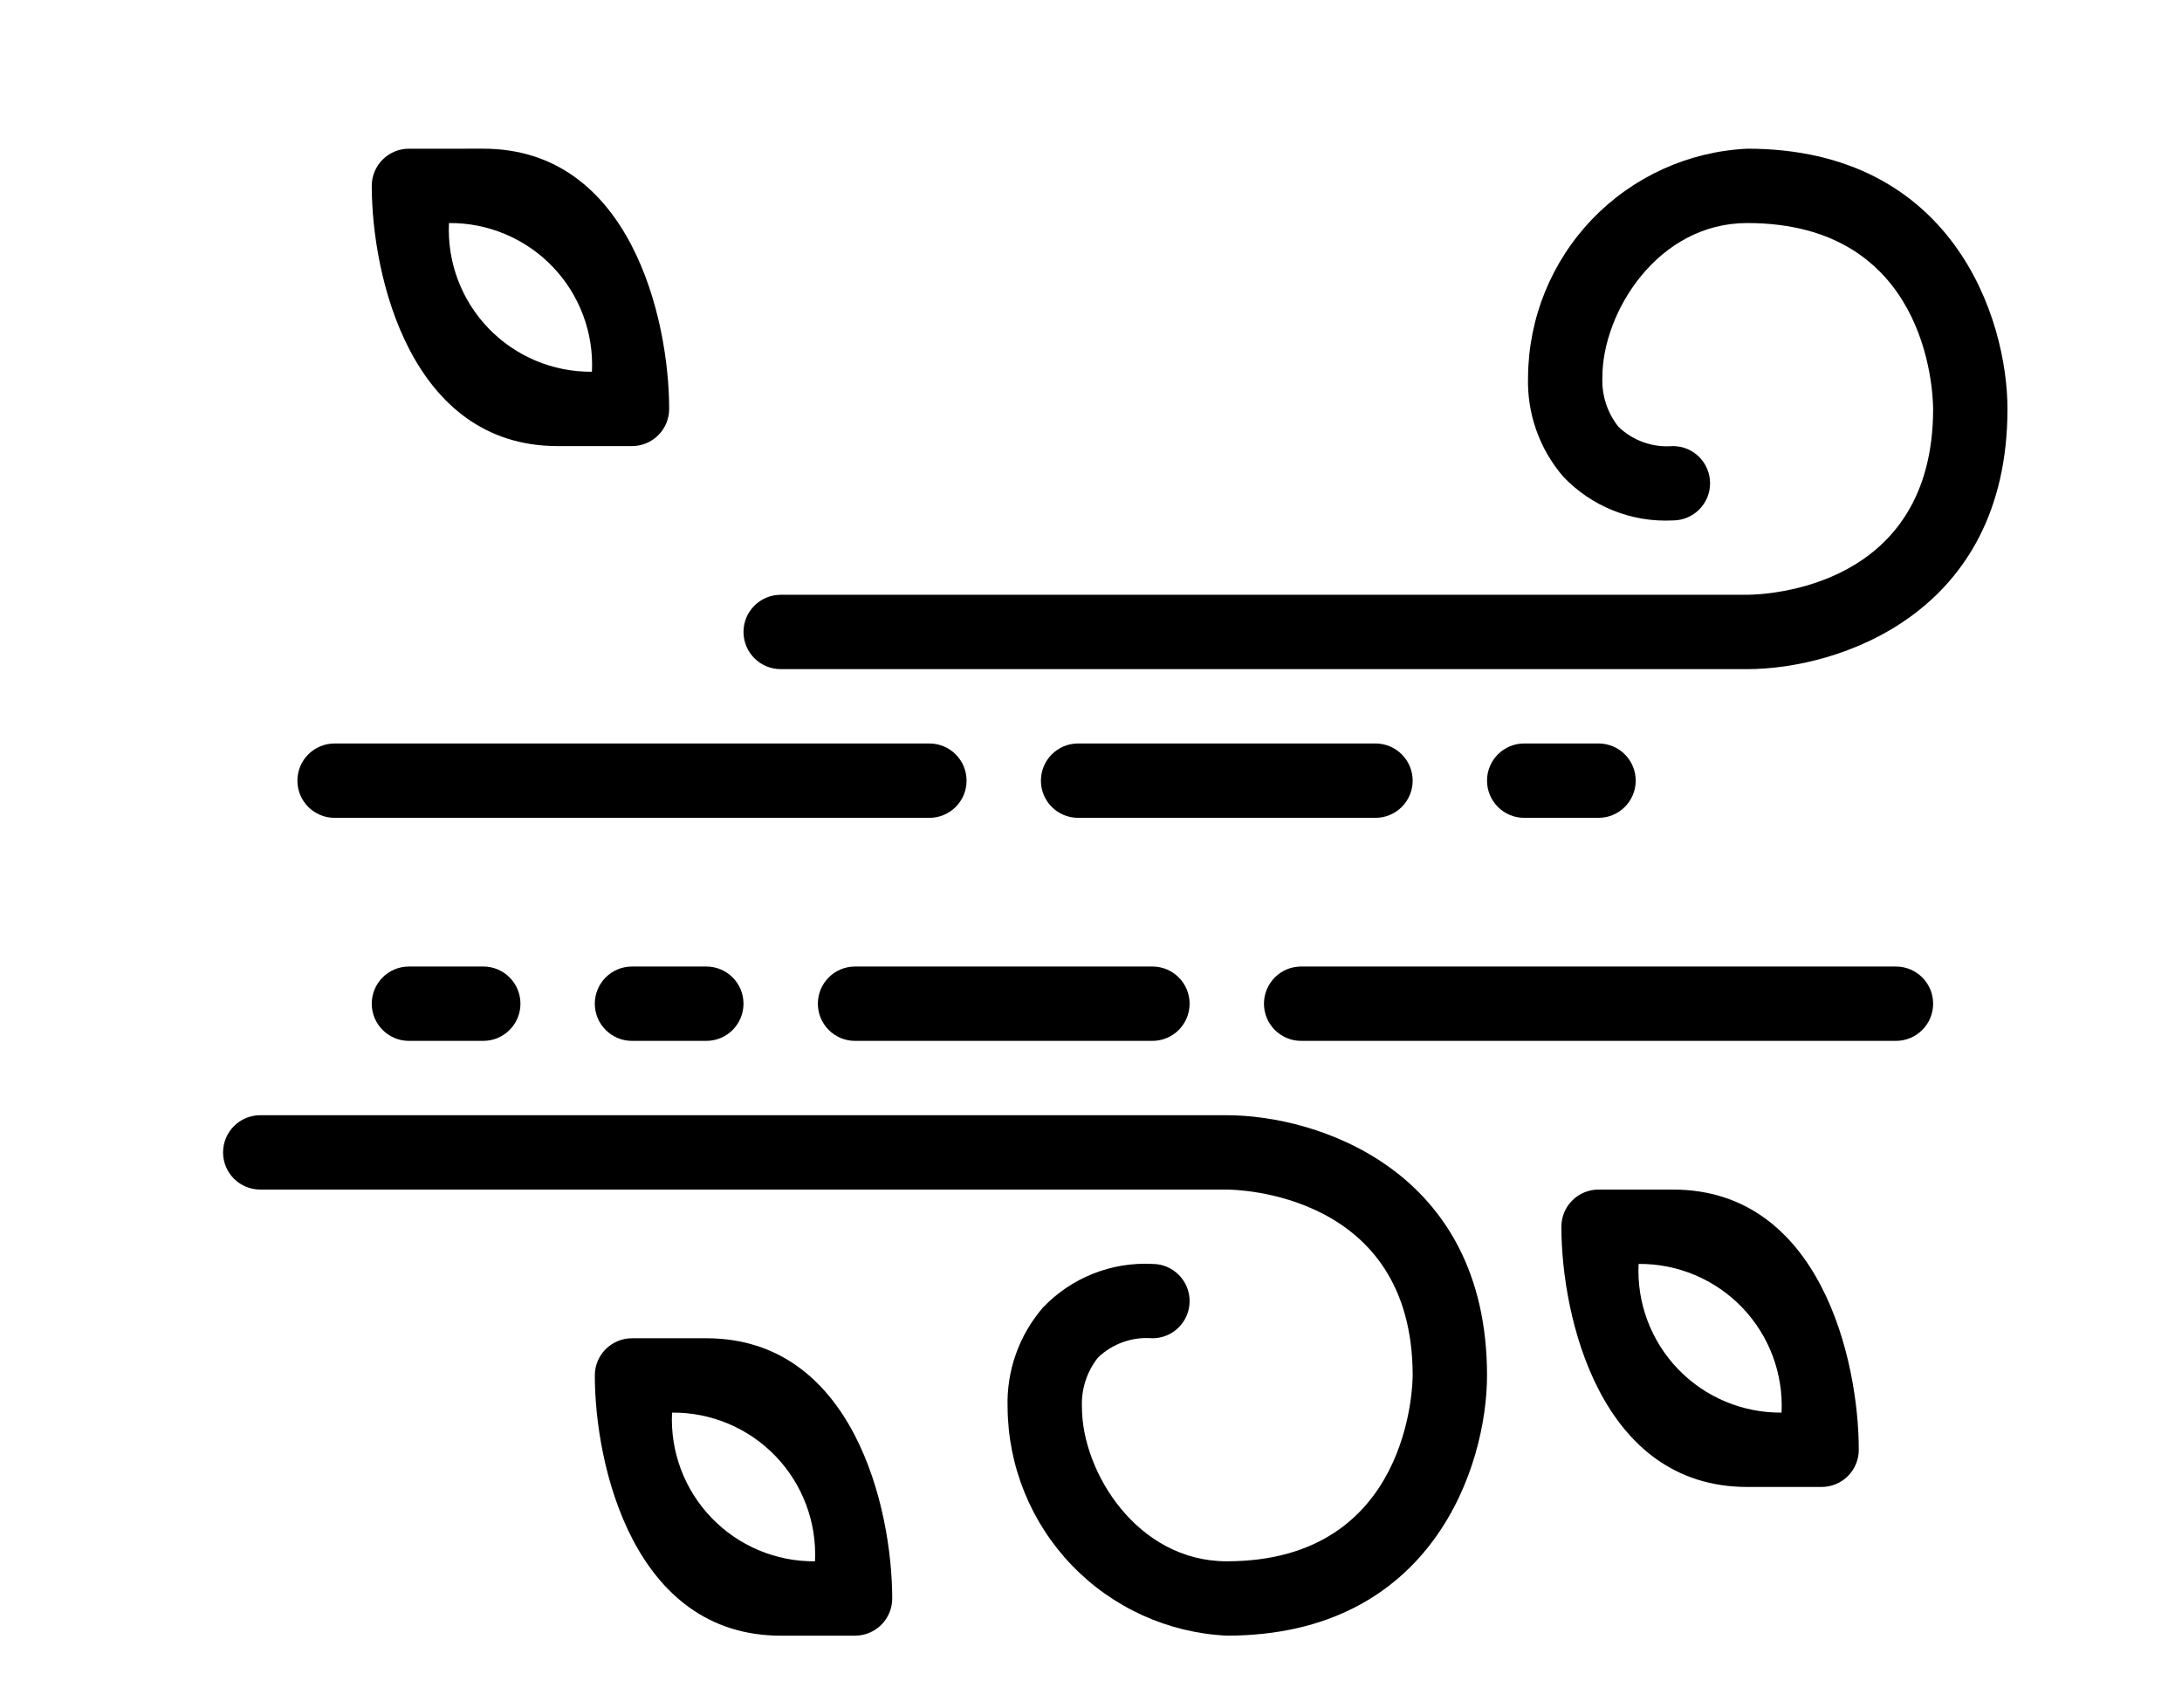
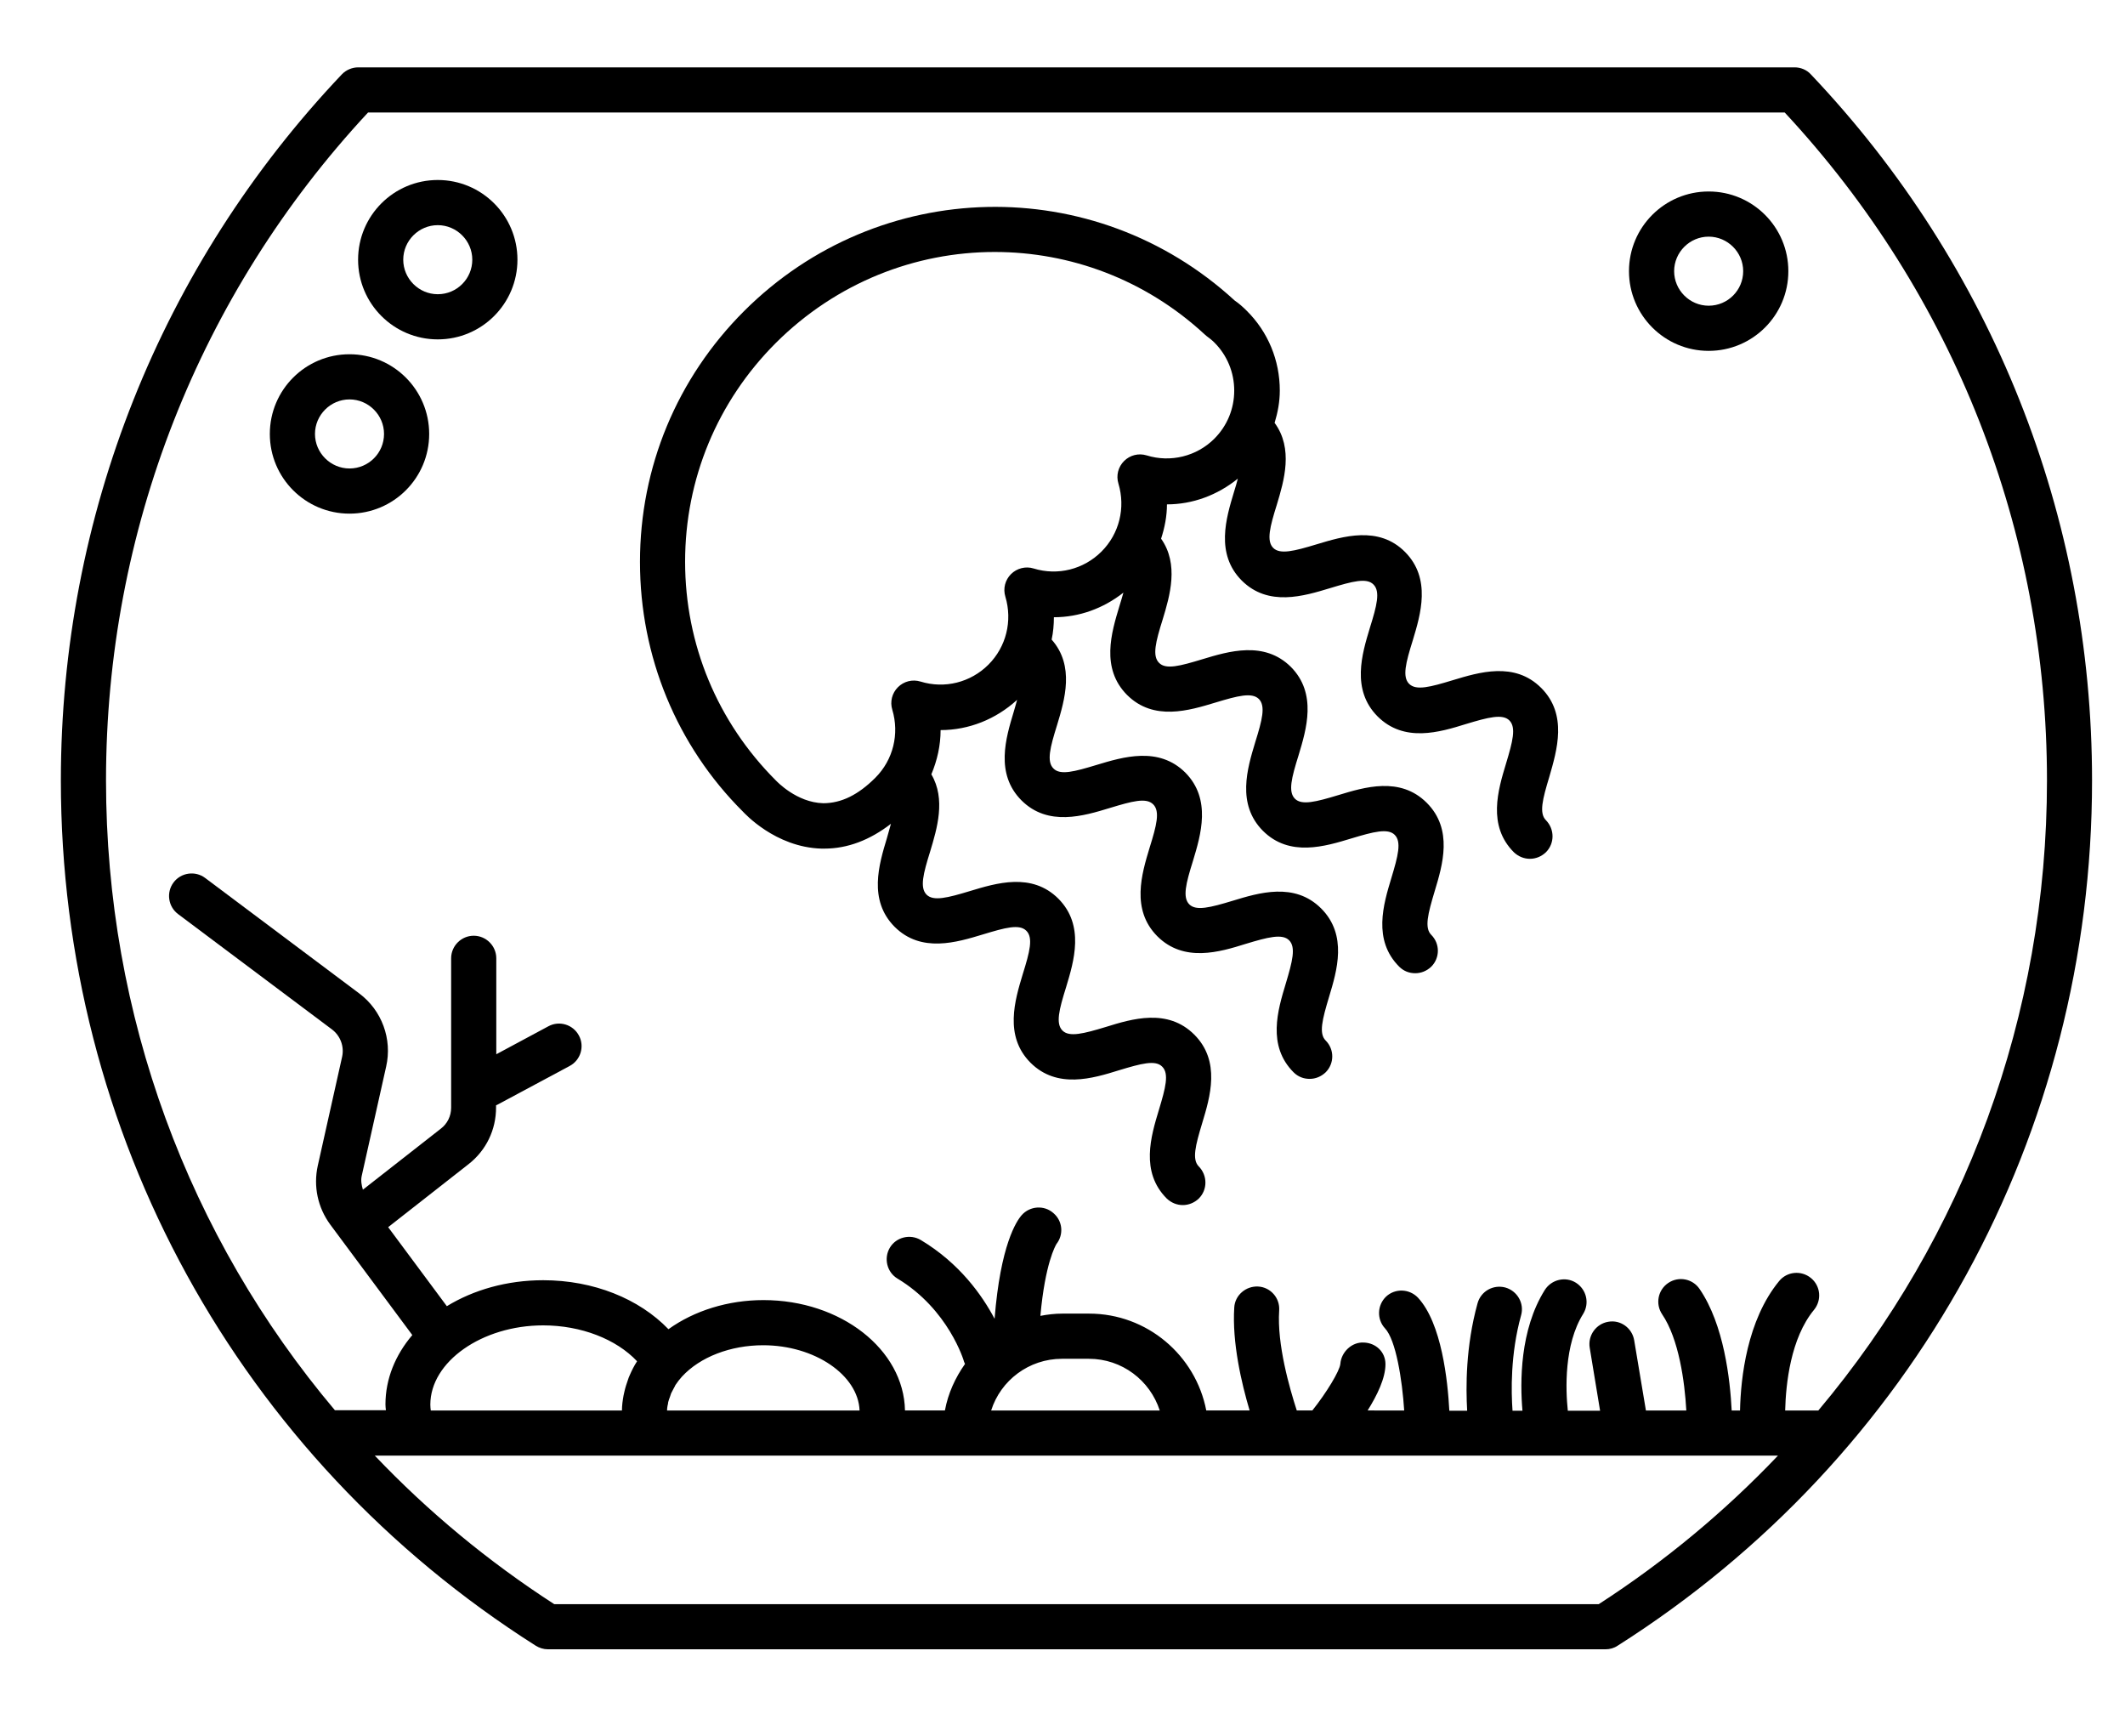
- <svg xmlns="http://www.w3.org/2000/svg" version="1.1" preserveAspectRatio="none" width="684.769" height="536">
-   <rect id="backgroundrect" x="0" y="0" fill="none" stroke="none" />
-   <g class="currentLayer" style="">
-     <path d="m245 210h303.33c28.242 0 81.668-17.066 81.668-81.668 0-28.25-17.066-81.668-81.668-81.668v0.004c-18.453 0.879-35.867 8.797-48.664 22.121-12.793 13.328-19.996 31.051-20.125 49.523-0.371 11.461 3.586 22.641 11.082 31.316 8.914 9.359 21.469 14.367 34.375 13.703 6.441 0 11.668-5.223 11.668-11.664 0-6.445-5.227-11.668-11.668-11.668-6.297 0.523-12.516-1.676-17.078-6.043-3.523-4.43-5.316-9.992-5.047-15.645 0-20.172 17.293-48.312 45.457-48.312 56.281 0 58.289 52.402 58.332 58.332 0 56.277-52.398 58.289-58.332 58.332l-303.33 0.004c-6.441 0-11.668 5.223-11.668 11.664 0 6.445 5.227 11.668 11.668 11.668z" id="svg_1" />
-     <path d="m385 350h-303.33c-6.445 0-11.668 5.223-11.668 11.668 0 6.441 5.223 11.664 11.668 11.664h303.33c2.383 0 58.332 0.66 58.332 58.332 0 2.383-0.66 58.332-58.332 58.332-28.164 0-45.457-28.141-45.457-48.312v0.004c-0.27-5.652 1.523-11.215 5.047-15.645 4.562-4.367 10.781-6.566 17.078-6.043 6.441 0 11.664-5.223 11.664-11.668 0-6.441-5.223-11.664-11.664-11.664-12.91-0.664-25.465 4.344-34.375 13.703-7.496 8.676-11.453 19.855-11.086 31.316 0.129 18.473 7.332 36.195 20.129 49.523 12.797 13.324 30.211 21.242 48.664 22.121 64.602 0 81.668-53.418 81.668-81.668 0-64.598-53.426-81.664-81.668-81.664z" id="svg_2" />
-     <path d="m105 256.67h186.67c6.441 0 11.664-5.227 11.664-11.668s-5.223-11.668-11.664-11.668h-186.67c-6.441 0-11.668 5.227-11.668 11.668s5.227 11.668 11.668 11.668z" id="svg_3" />
-     <path d="m595 303.33h-186.67c-6.441 0-11.664 5.227-11.664 11.668s5.223 11.668 11.664 11.668h186.67c6.441 0 11.668-5.227 11.668-11.668s-5.227-11.668-11.668-11.668z" id="svg_4" />
-     <path d="m443.33 245c0.004-3.094-1.227-6.062-3.414-8.25s-5.156-3.418-8.25-3.418h-93.336c-6.441 0-11.664 5.227-11.664 11.668s5.223 11.668 11.664 11.668h93.336c3.094 0 6.062-1.23 8.25-3.418s3.418-5.156 3.414-8.25z" id="svg_5" />
-     <path d="m268.33 303.33c-6.441 0-11.664 5.227-11.664 11.668s5.223 11.668 11.664 11.668h93.336c6.441 0 11.664-5.227 11.664-11.668s-5.223-11.668-11.664-11.668z" id="svg_6" />
-     <path d="m478.33 233.33c-6.441 0-11.664 5.227-11.664 11.668s5.223 11.668 11.664 11.668h23.336c6.441 0 11.664-5.227 11.664-11.668s-5.223-11.668-11.664-11.668z" id="svg_7" />
-     <path d="m198.33 303.33c-6.441 0-11.664 5.227-11.664 11.668s5.223 11.668 11.664 11.668h23.336c6.441 0 11.664-5.227 11.664-11.668s-5.223-11.668-11.664-11.668z" id="svg_8" />
-     <path d="m128.33 303.33c-6.441 0-11.664 5.227-11.664 11.668s5.223 11.668 11.664 11.668h23.336c6.441 0 11.664-5.227 11.664-11.668s-5.223-11.668-11.664-11.668z" id="svg_9" />
-     <path d="m175 140h23.332c3.098 0 6.062-1.227 8.25-3.418 2.191-2.188 3.418-5.152 3.418-8.25 0-28.25-12.191-81.668-58.332-81.668l-23.336 0.004c-3.094-0.004-6.062 1.227-8.25 3.414s-3.418 5.156-3.414 8.25c0 28.25 12.188 81.668 58.332 81.668zm10.766-23.332c-12.25 0.109-24-4.832-32.492-13.664-8.488-8.832-12.965-20.77-12.375-33.004 12.25-0.109 24.004 4.832 32.492 13.664 8.492 8.828 12.969 20.766 12.375 33.004z" id="svg_10" />
-     <path d="m221.67 420h-23.336c-3.094 0-6.062 1.227-8.25 3.418-2.188 2.188-3.418 5.152-3.414 8.25 0 28.25 12.191 81.668 58.332 81.668h23.332v-0.004c3.098 0.004 6.062-1.227 8.25-3.414 2.191-2.188 3.418-5.156 3.418-8.25 0-28.25-12.191-81.668-58.332-81.668zm-10.766 23.332h-0.004c12.25-0.109 24.004 4.832 32.492 13.664 8.492 8.832 12.969 20.77 12.375 33.004-12.25 0.109-24-4.832-32.492-13.664-8.488-8.828-12.965-20.766-12.375-33.004z" id="svg_11" />
-     <path d="m525 373.33h-23.332c-3.098 0-6.062 1.23-8.25 3.418-2.191 2.188-3.418 5.156-3.418 8.25 0 28.25 12.191 81.668 58.332 81.668h23.336c3.094 0 6.062-1.23 8.25-3.418s3.418-5.156 3.414-8.25c0-28.25-12.188-81.668-58.332-81.668zm-10.766 23.332v0.004c12.25-0.109 24 4.832 32.492 13.66 8.488 8.832 12.965 20.77 12.375 33.004-12.25 0.109-24.004-4.832-32.492-13.66-8.492-8.832-12.969-20.77-12.375-33.004z" id="svg_12" />
+ <svg xmlns="http://www.w3.org/2000/svg" version="1.1" viewBox="82.899 67.066 527.264 430.534">
+   <g>
+     <path d="m528.19 83.777h-356.38c-1.512 0-3.023 0.617-4.09 1.734-44.965 47.434-69.719 109.65-69.719 175.17 0 87.586 44.016 167.83 117.82 214.65 0.895 0.559 1.961 0.895 3.023 0.895h262.41c1.062 0 2.129-0.281 3.023-0.895 73.699-46.762 117.71-127.01 117.71-214.65 0-65.52-24.754-127.73-69.777-175.17-1.008-1.121-2.519-1.734-4.031-1.734zm-48.605 381.25h-259.17c-16.465-10.641-31.359-23.016-44.52-36.848h348.16c-13.164 13.832-28.004 26.207-44.465 36.848zm-230.89-50.121c0.113-0.449 0.281-0.895 0.449-1.344 0.113-0.281 0.168-0.559 0.281-0.84 0.223-0.449 0.504-0.953 0.727-1.398 0.168-0.223 0.223-0.504 0.391-0.727 0.449-0.672 0.953-1.344 1.566-2.016 4.481-4.871 12.039-7.785 20.16-7.785 12.77 0 23.574 7.391 23.91 16.184h-47.77c0-0.391 0.055-0.785 0.113-1.121 0.117-0.336 0.117-0.617 0.172-0.953zm-9.574-6.606c-0.168 0.336-0.281 0.672-0.391 1.008-0.336 0.953-0.672 1.961-0.895 2.969-0.055 0.336-0.168 0.672-0.223 1.008-0.223 1.23-0.391 2.465-0.391 3.695h-47.434c-0.055-0.449-0.113-0.895-0.113-1.457 0-10.641 12.824-19.656 28-19.656 9.406 0 18.145 3.414 23.297 8.902-0.734 1.121-1.348 2.356-1.852 3.531zm107.29-4.144h6.664c8.23 0 15.176 5.375 17.586 12.824h-41.832c2.352-7.449 9.352-12.824 17.582-12.824zm187.66 12.824h-8.23c0.168-6.609 1.344-17.922 7.168-24.977 1.961-2.406 1.625-5.938-0.785-7.894-2.406-1.961-5.938-1.625-7.894 0.785-7.953 9.688-9.52 24.023-9.688 32.09h-2.07c-0.391-7.672-1.902-21.281-7.953-30.129-1.734-2.574-5.207-3.246-7.785-1.512-2.574 1.734-3.246 5.207-1.512 7.785 4.144 6.106 5.602 16.742 5.992 23.855h-10.023l-2.91-17.414c-0.504-3.023-3.359-5.152-6.441-4.594-3.023 0.504-5.098 3.414-4.594 6.441l2.574 15.625h-8.008c-0.559-5.266-0.953-16.406 3.809-24.023 1.625-2.633 0.84-6.047-1.793-7.727-2.574-1.625-6.047-0.84-7.727 1.793-6.215 9.91-6.16 22.902-5.543 29.961h-2.465c-0.336-4.703-0.559-14 2.129-23.688 0.84-2.969-0.953-6.047-3.922-6.887-2.969-0.785-6.047 0.895-6.887 3.922-2.969 10.754-2.91 20.887-2.574 26.656h-4.426c-0.391-7.449-1.902-21.727-7.785-28.055-2.129-2.238-5.656-2.352-7.894-0.281-2.238 2.129-2.352 5.656-0.281 7.894 2.688 2.856 4.258 12.656 4.762 20.383l-9.074-0.012c2.352-3.754 4.426-8.008 4.426-11.48 0-3.023-2.352-5.266-5.375-5.375-2.969-0.168-5.602 2.352-5.824 5.32-0.168 1.734-3.414 7.113-6.945 11.535h-3.863c-1.793-5.543-4.93-16.406-4.367-24.809 0.223-3.078-2.129-5.769-5.207-5.938-3.023-0.168-5.769 2.129-5.938 5.207-0.559 8.68 1.793 18.762 3.809 25.535h-10.754c-2.633-13.664-14.672-24.023-29.062-24.023h-6.664c-1.848 0-3.695 0.223-5.434 0.559 1.176-13.047 3.754-17.414 3.977-17.809 1.848-2.352 1.566-5.711-0.727-7.672-2.297-2.07-5.879-1.793-7.894 0.504-1.289 1.457-5.266 7.391-6.719 25.703-3.078-5.824-8.68-13.777-18.312-19.543-2.633-1.566-6.106-0.727-7.672 1.902-1.566 2.633-0.727 6.106 1.902 7.672 12.656 7.617 16.465 20.383 16.52 20.664 0.055 0.168 0.168 0.336 0.223 0.504-2.406 3.414-4.199 7.281-4.984 11.535l-9.91 0.008c-0.281-15.121-15.902-27.383-35.113-27.383-8.793 0-17.191 2.633-23.574 7.223-7.281-7.559-18.594-12.152-31.078-12.152-9.016 0-17.305 2.406-23.91 6.441l-14.559-19.602 19.938-15.625c4.367-3.414 6.832-8.512 6.832-14.055v-0.559c0.113-0.055 0.168-0.055 0.281-0.113l17.977-9.633c2.742-1.457 3.754-4.871 2.297-7.559-1.457-2.742-4.871-3.754-7.559-2.297l-12.938 6.945v-23.801c0-3.078-2.519-5.602-5.602-5.602-3.078 0-5.602 2.519-5.602 5.602v37.07c0 2.07-0.953 3.977-2.574 5.207l-19.32 15.121c-0.336-1.121-0.559-2.297-0.281-3.473l6.047-27.047c1.566-6.832-1.062-14-6.719-18.199l-38.191-28.617c-2.465-1.848-5.992-1.344-7.84 1.121-1.848 2.465-1.344 5.992 1.121 7.84l38.191 28.617c2.07 1.566 3.078 4.199 2.519 6.777l-6.047 27.047c-1.121 5.098 0 10.359 3.078 14.559l20.383 27.441c-4.199 4.93-6.664 10.863-6.664 17.191 0 0.504 0.055 0.953 0.113 1.457h-12.656c-36.297-43.012-56.793-97.891-56.793-156.24 0-61.824 23.07-120.62 65.016-165.7h351.51c42 45.137 65.074 103.88 65.074 165.7 0 58.352-20.496 113.23-56.73 156.3z" />
+     <path d="m169.62 154.95c-10.922 0-19.77 8.848-19.77 19.77s8.848 19.77 19.77 19.77 19.77-8.848 19.77-19.77c-0.004-10.922-8.852-19.77-19.77-19.77zm0 28.336c-4.703 0-8.566-3.863-8.566-8.566s3.863-8.566 8.566-8.566 8.566 3.863 8.566 8.566-3.809 8.566-8.566 8.566z" />
+     <path d="m191.52 111.72c-10.922 0-19.77 8.848-19.77 19.77s8.848 19.77 19.77 19.77 19.77-8.848 19.77-19.77-8.848-19.77-19.77-19.77zm0 28.336c-4.703 0-8.566-3.863-8.566-8.566s3.863-8.566 8.566-8.566 8.566 3.863 8.566 8.566c0.004 4.703-3.805 8.566-8.566 8.566z" />
+     <path d="m506.86 114.57c-10.922 0-19.77 8.848-19.77 19.77s8.848 19.77 19.77 19.77 19.77-8.848 19.77-19.77c0-10.918-8.848-19.77-19.77-19.77zm0 28.336c-4.703 0-8.566-3.863-8.566-8.566s3.863-8.566 8.566-8.566 8.566 3.863 8.566 8.566c0.004 4.703-3.805 8.566-8.566 8.566z" />
+     <path d="m465.3 237.72c-6.609-6.609-15.457-3.863-21.953-1.902-5.543 1.68-9.07 2.633-10.809 0.895-1.734-1.734-0.84-5.207 0.895-10.754 1.961-6.496 4.648-15.344-1.902-21.953-6.551-6.609-15.457-3.863-21.953-1.902-5.543 1.68-9.07 2.574-10.754 0.895-1.734-1.734-0.84-5.207 0.895-10.754 1.793-5.938 4.144-13.887-0.559-20.273 0.785-2.574 1.289-5.266 1.289-8.008 0-7.504-2.91-14.559-8.23-19.824-0.953-0.953-1.902-1.793-2.969-2.519-34.832-31.977-88.258-30.801-121.74 2.633-16.633 16.633-25.816 38.695-25.816 62.215 0 23.465 9.129 45.586 25.535 61.938 0.336 0.336 8.008 8.848 19.488 9.184h0.727c5.769 0 11.312-2.129 16.52-6.16-0.281 1.062-0.617 2.238-1.008 3.586-1.961 6.496-4.648 15.344 1.902 21.953 6.609 6.609 15.457 3.863 21.953 1.902 5.543-1.68 9.016-2.633 10.754-0.895 1.734 1.734 0.84 5.207-0.895 10.754-1.961 6.496-4.648 15.344 1.902 21.953 6.609 6.609 15.457 3.922 21.953 1.902 5.543-1.68 9.07-2.633 10.754-0.895 1.734 1.734 0.84 5.207-0.84 10.754-1.961 6.496-4.648 15.344 1.961 21.953 1.121 1.062 2.519 1.625 3.977 1.625 1.457 0 2.856-0.559 3.977-1.625 2.184-2.184 2.184-5.711 0-7.953-1.734-1.734-0.84-5.207 0.84-10.754 1.961-6.496 4.648-15.344-1.961-21.953s-15.457-3.922-21.953-1.902c-5.543 1.68-9.07 2.574-10.754 0.895-1.734-1.734-0.84-5.207 0.895-10.754 1.961-6.496 4.648-15.344-1.902-21.953-6.609-6.609-15.457-3.863-21.953-1.902-5.543 1.68-9.07 2.574-10.754 0.895-1.734-1.734-0.84-5.207 0.895-10.754 1.68-5.602 3.922-12.938 0.281-19.098 1.457-3.473 2.297-7.168 2.297-10.977 7 0 13.719-2.688 18.984-7.504-0.281 0.953-0.504 1.902-0.84 2.969-1.961 6.496-4.648 15.344 1.902 21.953 6.609 6.609 15.512 3.863 21.953 1.902 5.543-1.68 9.016-2.633 10.754-0.895 1.734 1.734 0.84 5.207-0.895 10.754-1.961 6.496-4.648 15.344 1.902 21.953 6.609 6.609 15.512 3.922 21.953 1.902 5.543-1.68 9.07-2.574 10.754-0.895 1.734 1.734 0.84 5.207-0.84 10.809-1.961 6.496-4.648 15.344 1.961 21.953 1.121 1.121 2.519 1.625 3.977 1.625 1.457 0 2.856-0.559 3.977-1.625 2.184-2.184 2.184-5.711 0-7.894-1.734-1.734-0.84-5.207 0.84-10.809 1.961-6.496 4.648-15.344-1.961-21.953-6.609-6.609-15.512-3.863-21.953-1.902-5.543 1.68-9.07 2.574-10.754 0.895-1.734-1.734-0.84-5.207 0.895-10.754 1.961-6.496 4.648-15.344-1.902-21.953-6.609-6.551-15.457-3.863-21.953-1.902-5.543 1.68-9.07 2.633-10.754 0.895-1.734-1.734-0.84-5.207 0.895-10.754 1.902-6.273 4.426-14.727-1.344-21.223 0.391-1.793 0.559-3.695 0.559-5.543 6.273 0 12.266-2.184 17.246-6.106-0.281 1.062-0.617 2.129-1.008 3.414-1.961 6.496-4.648 15.344 1.902 21.953 6.609 6.609 15.457 3.863 21.953 1.902 5.543-1.68 9.016-2.574 10.754-0.895 1.734 1.734 0.84 5.207-0.895 10.754-1.961 6.496-4.648 15.344 1.902 21.953 6.609 6.609 15.457 3.863 21.953 1.902 5.543-1.68 9.07-2.574 10.754-0.895 1.734 1.734 0.84 5.207-0.84 10.754-1.961 6.496-4.648 15.344 1.961 21.953 1.121 1.121 2.519 1.625 3.977 1.625 1.457 0 2.856-0.559 3.977-1.625 2.184-2.184 2.184-5.711 0-7.894-1.734-1.734-0.84-5.207 0.84-10.809 1.961-6.496 4.648-15.344-1.961-21.953s-15.512-3.863-21.953-1.902c-5.543 1.68-9.07 2.574-10.754 0.895-1.734-1.734-0.84-5.207 0.895-10.754 1.961-6.496 4.648-15.344-1.902-21.953-6.609-6.551-15.457-3.863-21.953-1.902-5.543 1.68-9.07 2.633-10.754 0.895-1.734-1.734-0.84-5.207 0.895-10.754 1.793-5.879 4.09-13.719-0.391-20.047 0.895-2.742 1.457-5.602 1.457-8.512 6.383 0 12.543-2.297 17.586-6.383-0.281 1.008-0.559 2.129-0.953 3.305-1.961 6.496-4.648 15.344 1.902 21.953 6.609 6.609 15.457 3.863 21.953 1.902 5.543-1.68 9.07-2.633 10.754-0.895 1.734 1.734 0.84 5.207-0.895 10.754-1.961 6.496-4.648 15.344 1.902 21.953 6.609 6.609 15.457 3.922 21.953 1.902 5.543-1.68 9.07-2.574 10.754-0.895 1.734 1.734 0.84 5.207-0.84 10.754-1.961 6.496-4.648 15.344 1.961 21.953 1.121 1.062 2.519 1.625 3.977 1.625 1.457 0 2.856-0.559 3.977-1.625 2.184-2.184 2.184-5.711 0-7.953-1.734-1.734-0.84-5.207 0.84-10.754 1.902-6.609 4.59-15.457-2.016-22.066zm-97.891-57.68c-2.016-0.617-4.144-0.055-5.602 1.398-1.457 1.457-2.016 3.586-1.398 5.602 1.793 5.992 0.223 12.434-4.199 16.855-4.426 4.426-10.863 6.047-16.855 4.199-1.961-0.617-4.144-0.055-5.602 1.398-1.457 1.457-2.016 3.586-1.398 5.602 1.793 5.992 0.223 12.434-4.199 16.855-4.426 4.426-10.863 6.047-16.855 4.199-2.016-0.617-4.144-0.055-5.602 1.398-1.457 1.457-2.016 3.586-1.398 5.602 1.793 5.992 0.223 12.434-4.199 16.855-4.258 4.258-8.457 6.328-12.938 6.328-6.609-0.168-11.535-5.434-11.762-5.656-14.504-14.504-22.512-33.77-22.512-54.266s8.008-39.762 22.512-54.266c15.062-15.008 34.664-22.566 54.32-22.566 18.648 0 37.297 6.777 52.078 20.441 0.168 0.168 0.336 0.281 0.449 0.391 0.672 0.504 1.344 1.008 1.961 1.625 3.191 3.191 4.93 7.449 4.93 11.93 0 4.481-1.734 8.734-4.93 11.93-4.367 4.371-10.863 5.992-16.801 4.144z" />
  </g>
</svg>
